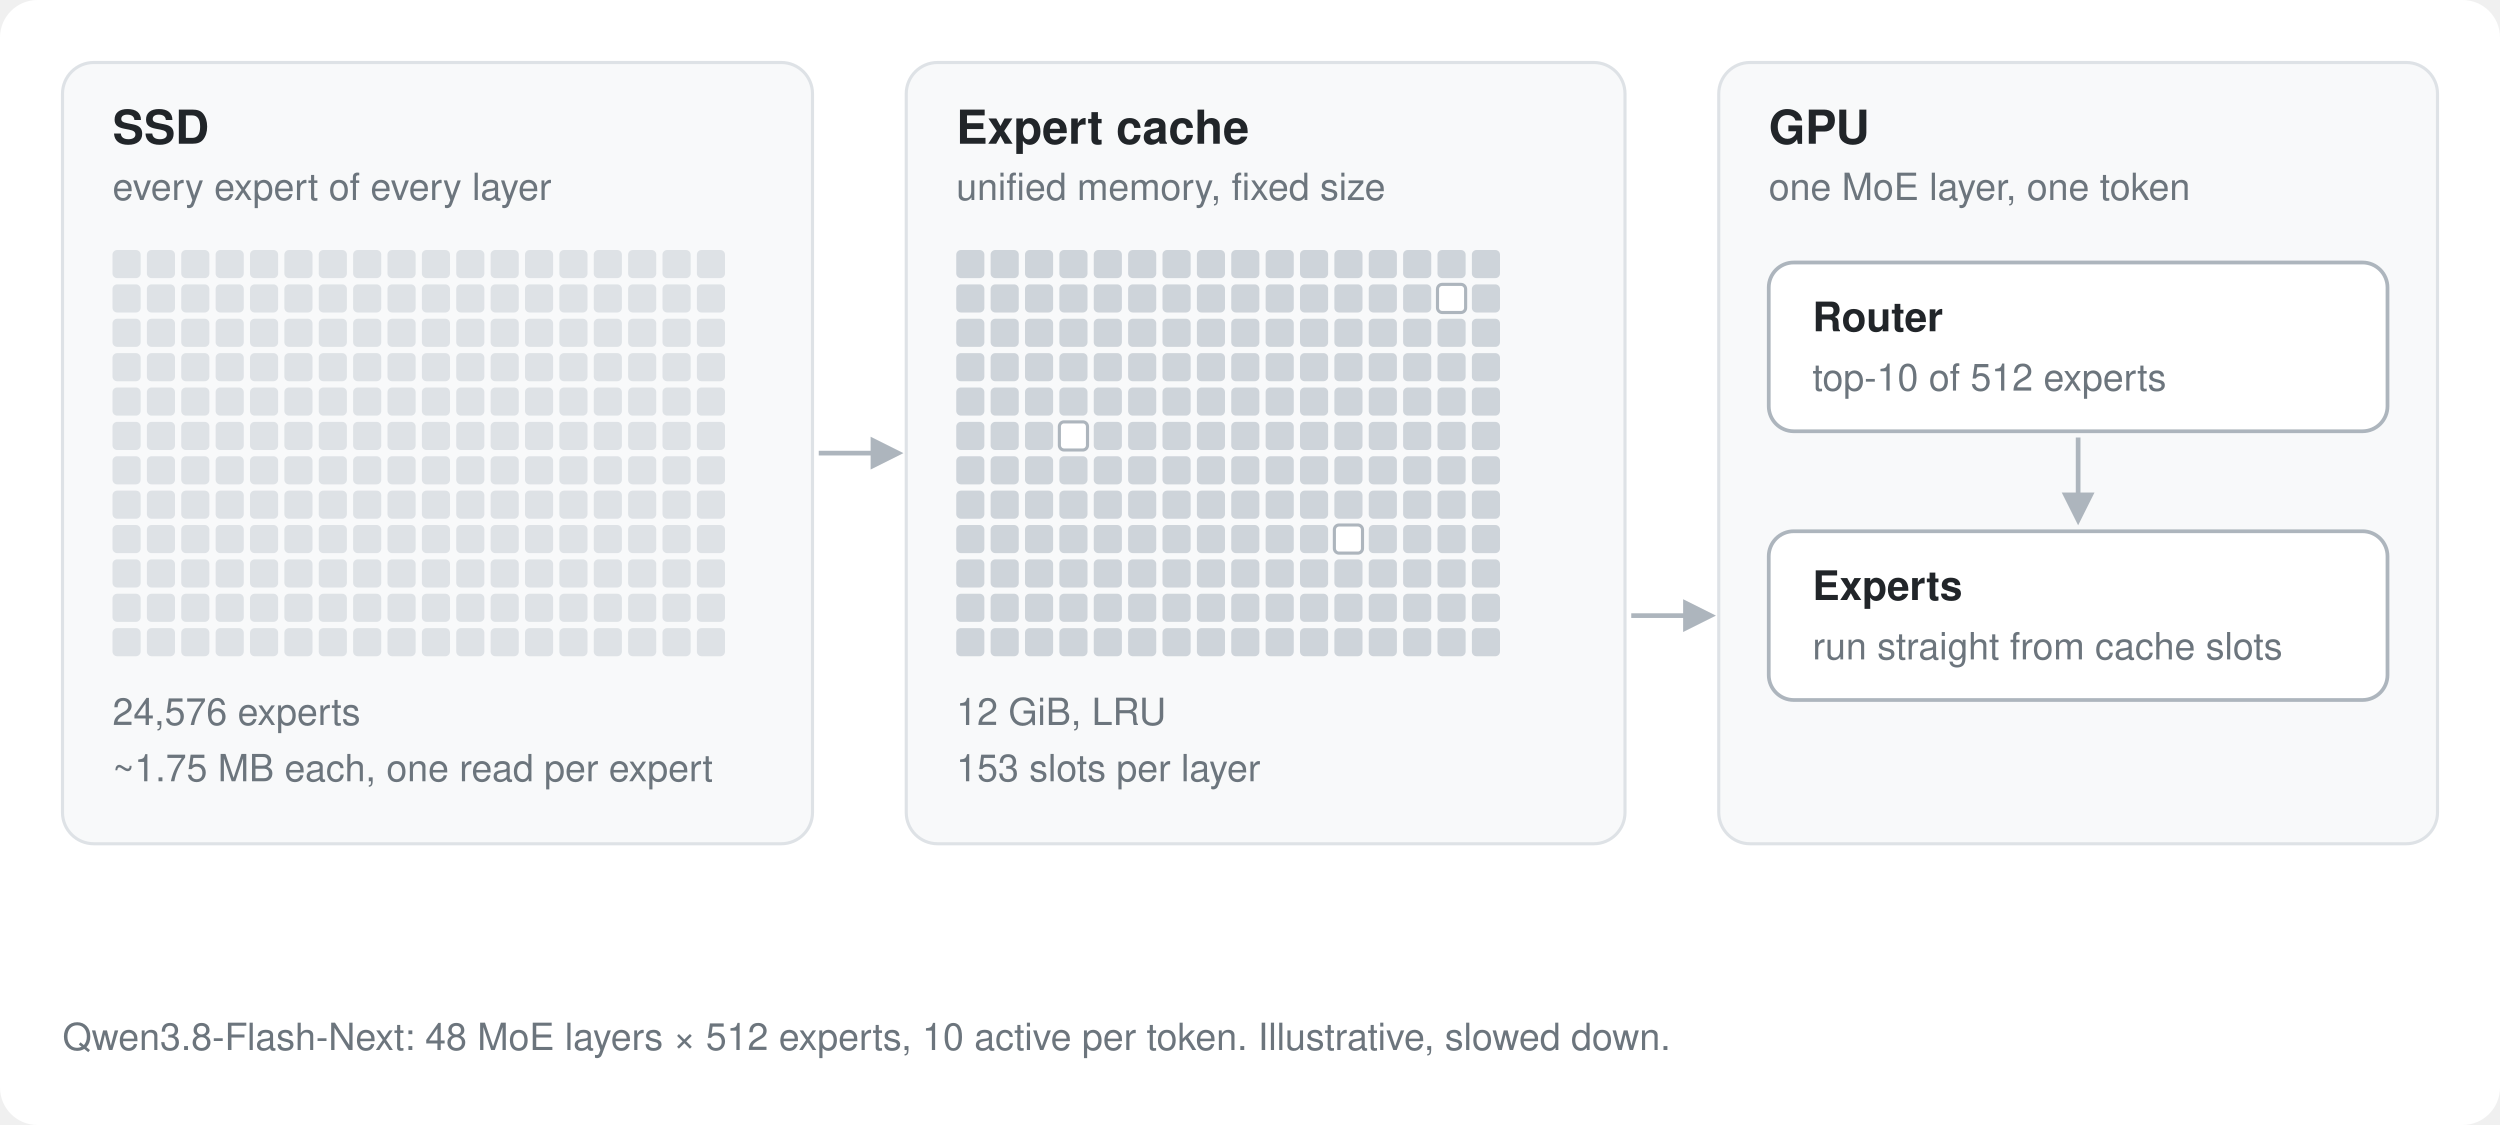
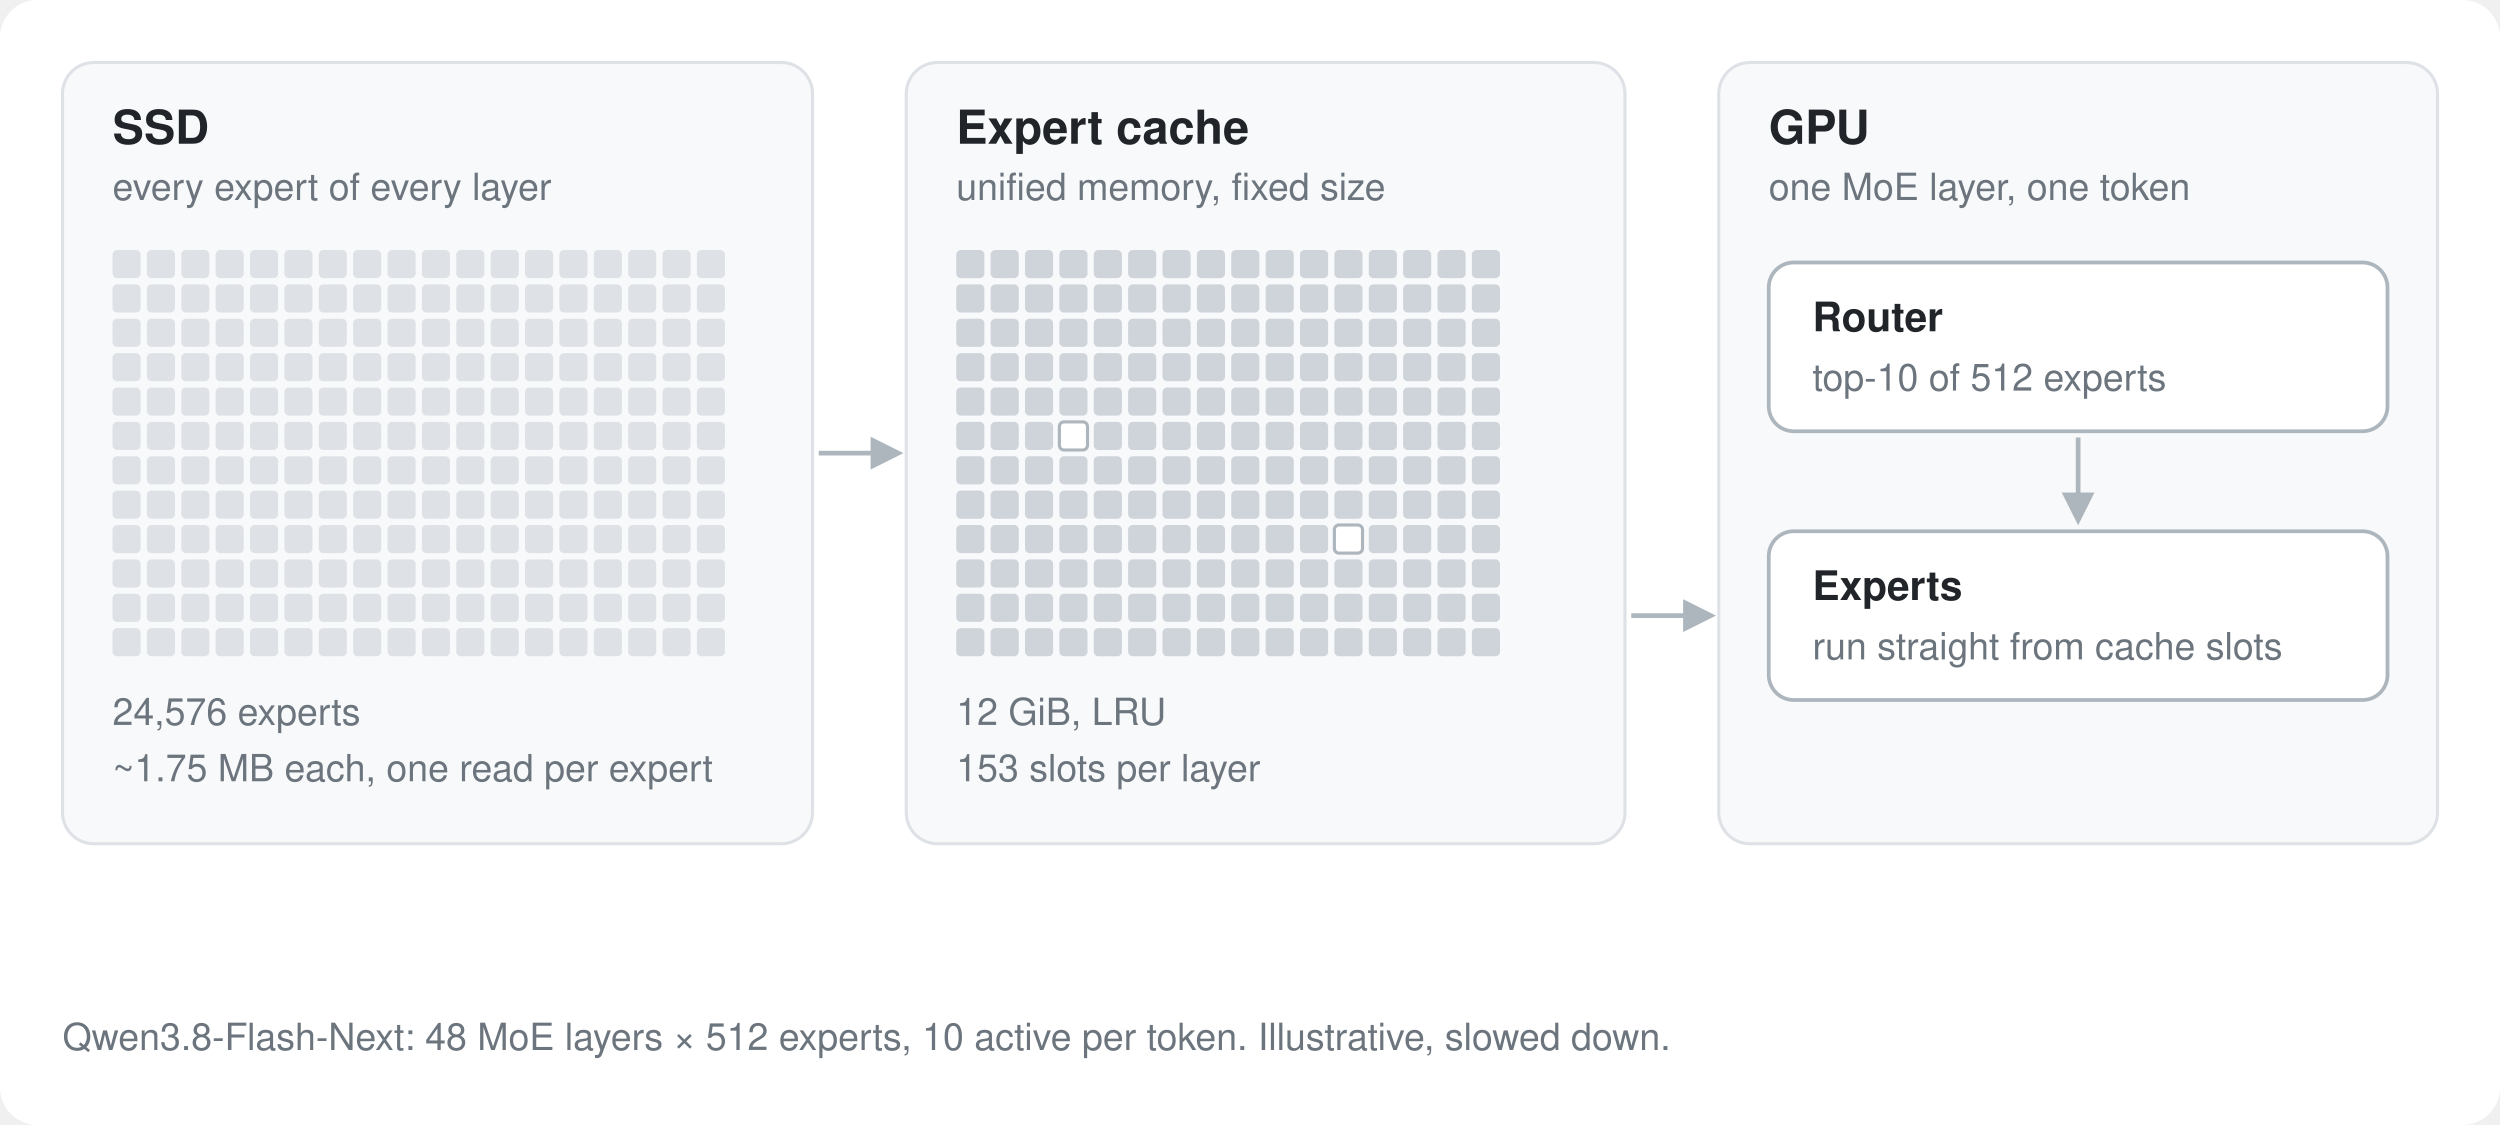
<svg xmlns="http://www.w3.org/2000/svg" viewBox="0 0 800 360" width="800" height="360" role="img" aria-labelledby="title desc">
  <style>
    text { font-family: -apple-system, BlinkMacSystemFont, "Segoe UI", Helvetica, Arial, sans-serif; fill: #212529; }
    .title { font-size: 15px; font-weight: 600; }
    .small { font-size: 12px; fill: #6c757d; }
    .label { font-size: 13px; font-weight: 600; }
    .panel { fill: #f8f9fa; stroke: #dee2e6; stroke-width: 1; }
    .cell { fill: #dee2e6; }
    .slot { fill: #ced4da; }
    .free { fill: #ffffff; stroke: #adb5bd; stroke-width: 1; }
    .box { fill: #ffffff; stroke: #adb5bd; stroke-width: 1.2; }
    .arrow { stroke: #adb5bd; stroke-width: 1.5; fill: none; marker-end: url(#head); }
    .hit { fill: #12b886; opacity: 0; animation: hit 8s infinite; }
    .miss-src { fill: #f76707; opacity: 0; animation: misssrc 8s infinite; }
    .miss { fill: #f76707; opacity: 0; }
    .guess { fill: #7048e8; opacity: 0; }
    .glow-router { fill: #e6fcf5; stroke: #12b886; stroke-width: 2; opacity: 0; animation: router 8s infinite; }
    .glow-compute { fill: #e7f5ff; stroke: #1c7ed6; stroke-width: 2; opacity: 0; animation: compute 8s infinite; }
    .step { font-size: 14px; opacity: 0; }
    .s1 { animation: s1 8s infinite; } .s2 { animation: s2 8s infinite; }
    .s3 { animation: s3 8s infinite; } .s4 { animation: s4 8s infinite; }
    @keyframes router { 0% { opacity: 0; } 4%, 20% { opacity: 1; } 26%, 100% { opacity: 0; } }
-     @keyframes hit { 0%, 8% { opacity: 0; } 12%, 66% { opacity: 1; } 72%, 100% { opacity: 0; } }
+     @keyframes hit { 0%, 8% { opacity: 0; } 12%, 90% { opacity: 1; } 95%, 100% { opacity: 0; } }
    @keyframes misssrc { 0%, 18% { opacity: 0; } 21%, 44% { opacity: 1; } 47%, 100% { opacity: 0; } }
-     @keyframes compute { 0%, 46% { opacity: 0; } 50%, 66% { opacity: 1; } 72%, 100% { opacity: 0; } }
+     @keyframes compute { 0%, 46% { opacity: 0; } 50%, 90% { opacity: 1; } 95%, 100% { opacity: 0; } }
    @keyframes s1 { 0%, 2% { opacity: 0; } 4%, 18% { opacity: 1; } 20%, 100% { opacity: 0; } }
    @keyframes s2 { 0%, 20% { opacity: 0; } 22%, 44% { opacity: 1; } 46%, 100% { opacity: 0; } }
    @keyframes s3 { 0%, 46% { opacity: 0; } 48%, 66% { opacity: 1; } 68%, 100% { opacity: 0; } }
    @keyframes s4 { 0%, 68% { opacity: 0; } 70%, 92% { opacity: 1; } 94%, 100% { opacity: 0; } }
    @media (prefers-reduced-motion: reduce) {
      .hit, .miss-src, .glow-router, .glow-compute, .step { animation: none; }
      .hit { opacity: 1; }
      .s3 { opacity: 1; }
    }
-     @keyframes m0 { 0%, 22% { opacity: 0; transform: translate(0px, 0px); } 24% { opacity: 1; transform: translate(0px, 0px); } 44%, 66% { opacity: 1; transform: translate(259px, 33px); } 72%, 100% { opacity: 0; transform: translate(259px, 33px); } }
+     @keyframes m0 { 0%, 22% { opacity: 0; transform: translate(0px, 0px); } 24% { opacity: 1; transform: translate(0px, 0px); } 44%, 90% { opacity: 1; transform: translate(259px, 33px); } 95%, 100% { opacity: 0; transform: translate(259px, 33px); } }
    .m0 { animation: m0 8s infinite; }
    @media (prefers-reduced-motion: reduce) { .m0 { animation: none; opacity: 1; transform: translate(259px, 33px); } }
-     @keyframes m1 { 0%, 22% { opacity: 0; transform: translate(0px, 0px); } 24% { opacity: 1; transform: translate(0px, 0px); } 44%, 66% { opacity: 1; transform: translate(248px, 11px); } 72%, 100% { opacity: 0; transform: translate(248px, 11px); } }
+     @keyframes m1 { 0%, 22% { opacity: 0; transform: translate(0px, 0px); } 24% { opacity: 1; transform: translate(0px, 0px); } 44%, 90% { opacity: 1; transform: translate(248px, 11px); } 95%, 100% { opacity: 0; transform: translate(248px, 11px); } }
    .m1 { animation: m1 8s infinite; }
    @media (prefers-reduced-motion: reduce) { .m1 { animation: none; opacity: 1; transform: translate(248px, 11px); } }
-     @keyframes g0 { 0%, 68% { opacity: 0; transform: translate(0px, 0px); } 70% { opacity: .9; transform: translate(0px, 0px); } 88% { opacity: .9; transform: translate(336px, -99px); } 94%, 100% { opacity: 0; transform: translate(336px, -99px); } }
+     @keyframes g0 { 0%, 68% { opacity: 0; transform: translate(0px, 0px); } 70% { opacity: .9; transform: translate(0px, 0px); } 88% { opacity: .9; transform: translate(146px, -40px); } 94%, 100% { opacity: 0; transform: translate(146px, -40px); } }
    .g0 { animation: g0 8s infinite; }
  </style>
  <defs>
    <marker id="head" viewBox="0 0 10 10" refX="8" refY="5" markerWidth="7" markerHeight="7" orient="auto">
      <path d="M0,0 L10,5 L0,10 z" fill="#adb5bd" />
    </marker>
  </defs>
  <rect x="0" y="0" width="800" height="360" rx="12" fill="#ffffff" />
  <rect class="panel" x="20" y="20" width="240" height="250" rx="10" />
  <text class="title" x="36" y="46">SSD</text>
  <text class="small" x="36" y="64">every expert of every layer</text>
  <g>
    <rect class="cell" x="36" y="80" width="9" height="9" rx="1.5" />
    <rect class="cell" x="47" y="80" width="9" height="9" rx="1.5" />
    <rect class="cell" x="58" y="80" width="9" height="9" rx="1.5" />
    <rect class="cell" x="69" y="80" width="9" height="9" rx="1.5" />
    <rect class="cell" x="80" y="80" width="9" height="9" rx="1.5" />
    <rect class="cell" x="91" y="80" width="9" height="9" rx="1.5" />
    <rect class="cell" x="102" y="80" width="9" height="9" rx="1.5" />
    <rect class="cell" x="113" y="80" width="9" height="9" rx="1.5" />
    <rect class="cell" x="124" y="80" width="9" height="9" rx="1.5" />
    <rect class="cell" x="135" y="80" width="9" height="9" rx="1.5" />
    <rect class="cell" x="146" y="80" width="9" height="9" rx="1.5" />
    <rect class="cell" x="157" y="80" width="9" height="9" rx="1.5" />
    <rect class="cell" x="168" y="80" width="9" height="9" rx="1.5" />
    <rect class="cell" x="179" y="80" width="9" height="9" rx="1.5" />
    <rect class="cell" x="190" y="80" width="9" height="9" rx="1.5" />
    <rect class="cell" x="201" y="80" width="9" height="9" rx="1.5" />
    <rect class="cell" x="212" y="80" width="9" height="9" rx="1.5" />
    <rect class="cell" x="223" y="80" width="9" height="9" rx="1.5" />
    <rect class="cell" x="36" y="91" width="9" height="9" rx="1.5" />
    <rect class="cell" x="47" y="91" width="9" height="9" rx="1.5" />
    <rect class="cell" x="58" y="91" width="9" height="9" rx="1.5" />
    <rect class="cell" x="69" y="91" width="9" height="9" rx="1.5" />
    <rect class="cell" x="80" y="91" width="9" height="9" rx="1.5" />
    <rect class="cell" x="91" y="91" width="9" height="9" rx="1.5" />
    <rect class="cell" x="102" y="91" width="9" height="9" rx="1.5" />
    <rect class="cell" x="113" y="91" width="9" height="9" rx="1.5" />
    <rect class="cell" x="124" y="91" width="9" height="9" rx="1.5" />
    <rect class="cell" x="135" y="91" width="9" height="9" rx="1.5" />
    <rect class="cell" x="146" y="91" width="9" height="9" rx="1.5" />
    <rect class="cell" x="157" y="91" width="9" height="9" rx="1.5" />
    <rect class="cell" x="168" y="91" width="9" height="9" rx="1.5" />
    <rect class="cell" x="179" y="91" width="9" height="9" rx="1.5" />
    <rect class="cell" x="190" y="91" width="9" height="9" rx="1.5" />
    <rect class="cell" x="201" y="91" width="9" height="9" rx="1.5" />
    <rect class="cell" x="212" y="91" width="9" height="9" rx="1.5" />
    <rect class="cell" x="223" y="91" width="9" height="9" rx="1.5" />
    <rect class="cell" x="36" y="102" width="9" height="9" rx="1.5" />
    <rect class="cell" x="47" y="102" width="9" height="9" rx="1.5" />
    <rect class="cell" x="58" y="102" width="9" height="9" rx="1.5" />
    <rect class="cell" x="69" y="102" width="9" height="9" rx="1.5" />
    <rect class="cell" x="80" y="102" width="9" height="9" rx="1.5" />
    <rect class="cell" x="91" y="102" width="9" height="9" rx="1.5" />
    <rect class="cell" x="102" y="102" width="9" height="9" rx="1.5" />
    <rect class="cell" x="113" y="102" width="9" height="9" rx="1.5" />
    <rect class="cell" x="124" y="102" width="9" height="9" rx="1.5" />
    <rect class="cell" x="135" y="102" width="9" height="9" rx="1.5" />
    <rect class="cell" x="146" y="102" width="9" height="9" rx="1.5" />
    <rect class="cell" x="157" y="102" width="9" height="9" rx="1.5" />
    <rect class="cell" x="168" y="102" width="9" height="9" rx="1.5" />
    <rect class="cell" x="179" y="102" width="9" height="9" rx="1.5" />
    <rect class="cell" x="190" y="102" width="9" height="9" rx="1.5" />
    <rect class="cell" x="201" y="102" width="9" height="9" rx="1.5" />
    <rect class="cell" x="212" y="102" width="9" height="9" rx="1.5" />
    <rect class="cell" x="223" y="102" width="9" height="9" rx="1.5" />
    <rect class="cell" x="36" y="113" width="9" height="9" rx="1.5" />
    <rect class="cell" x="47" y="113" width="9" height="9" rx="1.5" />
    <rect class="cell" x="58" y="113" width="9" height="9" rx="1.5" />
    <rect class="cell" x="69" y="113" width="9" height="9" rx="1.5" />
    <rect class="cell" x="80" y="113" width="9" height="9" rx="1.5" />
    <rect class="cell" x="91" y="113" width="9" height="9" rx="1.5" />
    <rect class="cell" x="102" y="113" width="9" height="9" rx="1.5" />
    <rect class="cell" x="113" y="113" width="9" height="9" rx="1.5" />
    <rect class="cell" x="124" y="113" width="9" height="9" rx="1.5" />
    <rect class="cell" x="135" y="113" width="9" height="9" rx="1.5" />
    <rect class="cell" x="146" y="113" width="9" height="9" rx="1.5" />
    <rect class="cell" x="157" y="113" width="9" height="9" rx="1.5" />
    <rect class="cell" x="168" y="113" width="9" height="9" rx="1.5" />
    <rect class="cell" x="179" y="113" width="9" height="9" rx="1.5" />
    <rect class="cell" x="190" y="113" width="9" height="9" rx="1.5" />
    <rect class="cell" x="201" y="113" width="9" height="9" rx="1.5" />
    <rect class="cell" x="212" y="113" width="9" height="9" rx="1.5" />
    <rect class="cell" x="223" y="113" width="9" height="9" rx="1.5" />
    <rect class="cell" x="36" y="124" width="9" height="9" rx="1.5" />
    <rect class="cell" x="47" y="124" width="9" height="9" rx="1.5" />
    <rect class="cell" x="58" y="124" width="9" height="9" rx="1.5" />
    <rect class="cell" x="69" y="124" width="9" height="9" rx="1.5" />
    <rect class="cell" x="80" y="124" width="9" height="9" rx="1.5" />
    <rect class="cell" x="91" y="124" width="9" height="9" rx="1.5" />
    <rect class="cell" x="102" y="124" width="9" height="9" rx="1.5" />
    <rect class="cell" x="113" y="124" width="9" height="9" rx="1.5" />
    <rect class="cell" x="124" y="124" width="9" height="9" rx="1.5" />
    <rect class="cell" x="135" y="124" width="9" height="9" rx="1.5" />
    <rect class="cell" x="146" y="124" width="9" height="9" rx="1.5" />
    <rect class="cell" x="157" y="124" width="9" height="9" rx="1.5" />
    <rect class="cell" x="168" y="124" width="9" height="9" rx="1.5" />
    <rect class="cell" x="179" y="124" width="9" height="9" rx="1.5" />
    <rect class="cell" x="190" y="124" width="9" height="9" rx="1.5" />
    <rect class="cell" x="201" y="124" width="9" height="9" rx="1.5" />
    <rect class="cell" x="212" y="124" width="9" height="9" rx="1.5" />
    <rect class="cell" x="223" y="124" width="9" height="9" rx="1.5" />
    <rect class="cell" x="36" y="135" width="9" height="9" rx="1.5" />
    <rect class="cell" x="47" y="135" width="9" height="9" rx="1.5" />
    <rect class="cell" x="58" y="135" width="9" height="9" rx="1.5" />
    <rect class="cell" x="69" y="135" width="9" height="9" rx="1.5" />
    <rect class="cell" x="80" y="135" width="9" height="9" rx="1.5" />
    <rect class="cell" x="91" y="135" width="9" height="9" rx="1.5" />
    <rect class="cell" x="102" y="135" width="9" height="9" rx="1.5" />
    <rect class="cell" x="113" y="135" width="9" height="9" rx="1.5" />
    <rect class="cell" x="124" y="135" width="9" height="9" rx="1.5" />
    <rect class="cell" x="135" y="135" width="9" height="9" rx="1.5" />
    <rect class="cell" x="146" y="135" width="9" height="9" rx="1.5" />
    <rect class="cell" x="157" y="135" width="9" height="9" rx="1.5" />
    <rect class="cell" x="168" y="135" width="9" height="9" rx="1.5" />
    <rect class="cell" x="179" y="135" width="9" height="9" rx="1.5" />
    <rect class="cell" x="190" y="135" width="9" height="9" rx="1.5" />
    <rect class="cell" x="201" y="135" width="9" height="9" rx="1.5" />
    <rect class="cell" x="212" y="135" width="9" height="9" rx="1.5" />
    <rect class="cell" x="223" y="135" width="9" height="9" rx="1.5" />
    <rect class="cell" x="36" y="146" width="9" height="9" rx="1.5" />
    <rect class="cell" x="47" y="146" width="9" height="9" rx="1.5" />
    <rect class="cell" x="58" y="146" width="9" height="9" rx="1.5" />
    <rect class="cell" x="69" y="146" width="9" height="9" rx="1.5" />
    <rect class="cell" x="80" y="146" width="9" height="9" rx="1.5" />
    <rect class="cell" x="91" y="146" width="9" height="9" rx="1.5" />
    <rect class="cell" x="102" y="146" width="9" height="9" rx="1.5" />
    <rect class="cell" x="113" y="146" width="9" height="9" rx="1.5" />
    <rect class="cell" x="124" y="146" width="9" height="9" rx="1.5" />
    <rect class="cell" x="135" y="146" width="9" height="9" rx="1.5" />
    <rect class="cell" x="146" y="146" width="9" height="9" rx="1.5" />
    <rect class="cell" x="157" y="146" width="9" height="9" rx="1.5" />
    <rect class="cell" x="168" y="146" width="9" height="9" rx="1.5" />
    <rect class="cell" x="179" y="146" width="9" height="9" rx="1.5" />
    <rect class="cell" x="190" y="146" width="9" height="9" rx="1.5" />
    <rect class="cell" x="201" y="146" width="9" height="9" rx="1.5" />
    <rect class="cell" x="212" y="146" width="9" height="9" rx="1.5" />
    <rect class="cell" x="223" y="146" width="9" height="9" rx="1.5" />
    <rect class="cell" x="36" y="157" width="9" height="9" rx="1.5" />
    <rect class="cell" x="47" y="157" width="9" height="9" rx="1.5" />
    <rect class="cell" x="58" y="157" width="9" height="9" rx="1.5" />
    <rect class="cell" x="69" y="157" width="9" height="9" rx="1.5" />
    <rect class="cell" x="80" y="157" width="9" height="9" rx="1.5" />
    <rect class="cell" x="91" y="157" width="9" height="9" rx="1.5" />
    <rect class="cell" x="102" y="157" width="9" height="9" rx="1.5" />
    <rect class="cell" x="113" y="157" width="9" height="9" rx="1.5" />
    <rect class="cell" x="124" y="157" width="9" height="9" rx="1.5" />
    <rect class="cell" x="135" y="157" width="9" height="9" rx="1.5" />
    <rect class="cell" x="146" y="157" width="9" height="9" rx="1.5" />
    <rect class="cell" x="157" y="157" width="9" height="9" rx="1.5" />
    <rect class="cell" x="168" y="157" width="9" height="9" rx="1.5" />
    <rect class="cell" x="179" y="157" width="9" height="9" rx="1.5" />
    <rect class="cell" x="190" y="157" width="9" height="9" rx="1.5" />
    <rect class="cell" x="201" y="157" width="9" height="9" rx="1.5" />
    <rect class="cell" x="212" y="157" width="9" height="9" rx="1.5" />
    <rect class="cell" x="223" y="157" width="9" height="9" rx="1.5" />
    <rect class="cell" x="36" y="168" width="9" height="9" rx="1.5" />
    <rect class="cell" x="47" y="168" width="9" height="9" rx="1.5" />
    <rect class="cell" x="58" y="168" width="9" height="9" rx="1.5" />
    <rect class="cell" x="69" y="168" width="9" height="9" rx="1.5" />
    <rect class="cell" x="80" y="168" width="9" height="9" rx="1.5" />
    <rect class="cell" x="91" y="168" width="9" height="9" rx="1.5" />
    <rect class="cell" x="102" y="168" width="9" height="9" rx="1.5" />
    <rect class="cell" x="113" y="168" width="9" height="9" rx="1.5" />
    <rect class="cell" x="124" y="168" width="9" height="9" rx="1.5" />
    <rect class="cell" x="135" y="168" width="9" height="9" rx="1.5" />
    <rect class="cell" x="146" y="168" width="9" height="9" rx="1.5" />
    <rect class="cell" x="157" y="168" width="9" height="9" rx="1.5" />
    <rect class="cell" x="168" y="168" width="9" height="9" rx="1.5" />
    <rect class="cell" x="179" y="168" width="9" height="9" rx="1.5" />
    <rect class="cell" x="190" y="168" width="9" height="9" rx="1.5" />
    <rect class="cell" x="201" y="168" width="9" height="9" rx="1.5" />
    <rect class="cell" x="212" y="168" width="9" height="9" rx="1.5" />
    <rect class="cell" x="223" y="168" width="9" height="9" rx="1.5" />
    <rect class="cell" x="36" y="179" width="9" height="9" rx="1.5" />
    <rect class="cell" x="47" y="179" width="9" height="9" rx="1.5" />
    <rect class="cell" x="58" y="179" width="9" height="9" rx="1.5" />
    <rect class="cell" x="69" y="179" width="9" height="9" rx="1.5" />
    <rect class="cell" x="80" y="179" width="9" height="9" rx="1.5" />
    <rect class="cell" x="91" y="179" width="9" height="9" rx="1.5" />
    <rect class="cell" x="102" y="179" width="9" height="9" rx="1.5" />
    <rect class="cell" x="113" y="179" width="9" height="9" rx="1.5" />
    <rect class="cell" x="124" y="179" width="9" height="9" rx="1.5" />
    <rect class="cell" x="135" y="179" width="9" height="9" rx="1.5" />
    <rect class="cell" x="146" y="179" width="9" height="9" rx="1.5" />
    <rect class="cell" x="157" y="179" width="9" height="9" rx="1.5" />
    <rect class="cell" x="168" y="179" width="9" height="9" rx="1.5" />
    <rect class="cell" x="179" y="179" width="9" height="9" rx="1.5" />
    <rect class="cell" x="190" y="179" width="9" height="9" rx="1.5" />
    <rect class="cell" x="201" y="179" width="9" height="9" rx="1.5" />
    <rect class="cell" x="212" y="179" width="9" height="9" rx="1.5" />
    <rect class="cell" x="223" y="179" width="9" height="9" rx="1.5" />
    <rect class="cell" x="36" y="190" width="9" height="9" rx="1.5" />
    <rect class="cell" x="47" y="190" width="9" height="9" rx="1.5" />
    <rect class="cell" x="58" y="190" width="9" height="9" rx="1.5" />
    <rect class="cell" x="69" y="190" width="9" height="9" rx="1.5" />
    <rect class="cell" x="80" y="190" width="9" height="9" rx="1.5" />
    <rect class="cell" x="91" y="190" width="9" height="9" rx="1.5" />
    <rect class="cell" x="102" y="190" width="9" height="9" rx="1.5" />
    <rect class="cell" x="113" y="190" width="9" height="9" rx="1.5" />
    <rect class="cell" x="124" y="190" width="9" height="9" rx="1.5" />
    <rect class="cell" x="135" y="190" width="9" height="9" rx="1.5" />
    <rect class="cell" x="146" y="190" width="9" height="9" rx="1.5" />
    <rect class="cell" x="157" y="190" width="9" height="9" rx="1.5" />
    <rect class="cell" x="168" y="190" width="9" height="9" rx="1.5" />
    <rect class="cell" x="179" y="190" width="9" height="9" rx="1.5" />
    <rect class="cell" x="190" y="190" width="9" height="9" rx="1.5" />
    <rect class="cell" x="201" y="190" width="9" height="9" rx="1.5" />
    <rect class="cell" x="212" y="190" width="9" height="9" rx="1.5" />
    <rect class="cell" x="223" y="190" width="9" height="9" rx="1.5" />
    <rect class="cell" x="36" y="201" width="9" height="9" rx="1.5" />
    <rect class="cell" x="47" y="201" width="9" height="9" rx="1.5" />
    <rect class="cell" x="58" y="201" width="9" height="9" rx="1.5" />
    <rect class="cell" x="69" y="201" width="9" height="9" rx="1.5" />
    <rect class="cell" x="80" y="201" width="9" height="9" rx="1.5" />
    <rect class="cell" x="91" y="201" width="9" height="9" rx="1.5" />
    <rect class="cell" x="102" y="201" width="9" height="9" rx="1.5" />
    <rect class="cell" x="113" y="201" width="9" height="9" rx="1.5" />
    <rect class="cell" x="124" y="201" width="9" height="9" rx="1.5" />
    <rect class="cell" x="135" y="201" width="9" height="9" rx="1.5" />
    <rect class="cell" x="146" y="201" width="9" height="9" rx="1.5" />
    <rect class="cell" x="157" y="201" width="9" height="9" rx="1.5" />
    <rect class="cell" x="168" y="201" width="9" height="9" rx="1.5" />
    <rect class="cell" x="179" y="201" width="9" height="9" rx="1.5" />
    <rect class="cell" x="190" y="201" width="9" height="9" rx="1.5" />
    <rect class="cell" x="201" y="201" width="9" height="9" rx="1.5" />
    <rect class="cell" x="212" y="201" width="9" height="9" rx="1.5" />
    <rect class="cell" x="223" y="201" width="9" height="9" rx="1.5" />
  </g>
  <text class="small" x="36" y="232">24,576 experts</text>
  <text class="small" x="36" y="250">~1.75 MB each, one read per expert</text>
  <rect class="panel" x="290" y="20" width="230" height="250" rx="10" />
  <text class="title" x="306" y="46">Expert cache</text>
  <text class="small" x="306" y="64">unified memory, fixed size</text>
  <g>
    <rect class="slot" x="306" y="80" width="9" height="9" rx="1.5" />
    <rect class="slot" x="317" y="80" width="9" height="9" rx="1.5" />
    <rect class="slot" x="328" y="80" width="9" height="9" rx="1.5" />
    <rect class="slot" x="339" y="80" width="9" height="9" rx="1.5" />
    <rect class="slot" x="350" y="80" width="9" height="9" rx="1.5" />
    <rect class="slot" x="361" y="80" width="9" height="9" rx="1.5" />
    <rect class="slot" x="372" y="80" width="9" height="9" rx="1.5" />
    <rect class="slot" x="383" y="80" width="9" height="9" rx="1.5" />
    <rect class="slot" x="394" y="80" width="9" height="9" rx="1.5" />
    <rect class="slot" x="405" y="80" width="9" height="9" rx="1.5" />
    <rect class="slot" x="416" y="80" width="9" height="9" rx="1.5" />
    <rect class="slot" x="427" y="80" width="9" height="9" rx="1.5" />
    <rect class="slot" x="438" y="80" width="9" height="9" rx="1.5" />
    <rect class="slot" x="449" y="80" width="9" height="9" rx="1.5" />
    <rect class="slot" x="460" y="80" width="9" height="9" rx="1.5" />
    <rect class="slot" x="471" y="80" width="9" height="9" rx="1.5" />
    <rect class="slot" x="306" y="91" width="9" height="9" rx="1.5" />
    <rect class="slot" x="317" y="91" width="9" height="9" rx="1.5" />
    <rect class="slot" x="328" y="91" width="9" height="9" rx="1.5" />
    <rect class="slot" x="339" y="91" width="9" height="9" rx="1.5" />
    <rect class="slot" x="350" y="91" width="9" height="9" rx="1.5" />
    <rect class="slot" x="361" y="91" width="9" height="9" rx="1.5" />
    <rect class="slot" x="372" y="91" width="9" height="9" rx="1.5" />
    <rect class="slot" x="383" y="91" width="9" height="9" rx="1.5" />
    <rect class="slot" x="394" y="91" width="9" height="9" rx="1.5" />
    <rect class="slot" x="405" y="91" width="9" height="9" rx="1.5" />
    <rect class="slot" x="416" y="91" width="9" height="9" rx="1.5" />
    <rect class="slot" x="427" y="91" width="9" height="9" rx="1.5" />
    <rect class="slot" x="438" y="91" width="9" height="9" rx="1.5" />
    <rect class="slot" x="449" y="91" width="9" height="9" rx="1.5" />
-     <rect class="free" x="460" y="91" width="9" height="9" rx="1.5" />
+     <rect class="slot" x="460" y="91" width="9" height="9" rx="1.5" />
    <rect class="slot" x="471" y="91" width="9" height="9" rx="1.5" />
    <rect class="slot" x="306" y="102" width="9" height="9" rx="1.5" />
    <rect class="slot" x="317" y="102" width="9" height="9" rx="1.5" />
    <rect class="slot" x="328" y="102" width="9" height="9" rx="1.5" />
    <rect class="slot" x="339" y="102" width="9" height="9" rx="1.5" />
    <rect class="slot" x="350" y="102" width="9" height="9" rx="1.5" />
    <rect class="slot" x="361" y="102" width="9" height="9" rx="1.5" />
    <rect class="slot" x="372" y="102" width="9" height="9" rx="1.5" />
    <rect class="slot" x="383" y="102" width="9" height="9" rx="1.5" />
    <rect class="slot" x="394" y="102" width="9" height="9" rx="1.5" />
    <rect class="slot" x="405" y="102" width="9" height="9" rx="1.5" />
    <rect class="slot" x="416" y="102" width="9" height="9" rx="1.5" />
    <rect class="slot" x="427" y="102" width="9" height="9" rx="1.5" />
    <rect class="slot" x="438" y="102" width="9" height="9" rx="1.5" />
    <rect class="slot" x="449" y="102" width="9" height="9" rx="1.5" />
    <rect class="slot" x="460" y="102" width="9" height="9" rx="1.5" />
    <rect class="slot" x="471" y="102" width="9" height="9" rx="1.5" />
    <rect class="slot" x="306" y="113" width="9" height="9" rx="1.5" />
    <rect class="slot" x="317" y="113" width="9" height="9" rx="1.5" />
    <rect class="slot" x="328" y="113" width="9" height="9" rx="1.5" />
    <rect class="slot" x="339" y="113" width="9" height="9" rx="1.5" />
    <rect class="slot" x="350" y="113" width="9" height="9" rx="1.5" />
    <rect class="slot" x="361" y="113" width="9" height="9" rx="1.5" />
    <rect class="slot" x="372" y="113" width="9" height="9" rx="1.5" />
    <rect class="slot" x="383" y="113" width="9" height="9" rx="1.5" />
    <rect class="slot" x="394" y="113" width="9" height="9" rx="1.5" />
    <rect class="slot" x="405" y="113" width="9" height="9" rx="1.5" />
    <rect class="slot" x="416" y="113" width="9" height="9" rx="1.5" />
    <rect class="slot" x="427" y="113" width="9" height="9" rx="1.5" />
    <rect class="slot" x="438" y="113" width="9" height="9" rx="1.5" />
    <rect class="slot" x="449" y="113" width="9" height="9" rx="1.5" />
    <rect class="slot" x="460" y="113" width="9" height="9" rx="1.5" />
    <rect class="slot" x="471" y="113" width="9" height="9" rx="1.5" />
    <rect class="slot" x="306" y="124" width="9" height="9" rx="1.5" />
    <rect class="slot" x="317" y="124" width="9" height="9" rx="1.5" />
    <rect class="slot" x="328" y="124" width="9" height="9" rx="1.5" />
    <rect class="slot" x="339" y="124" width="9" height="9" rx="1.5" />
    <rect class="slot" x="350" y="124" width="9" height="9" rx="1.5" />
    <rect class="slot" x="361" y="124" width="9" height="9" rx="1.5" />
    <rect class="slot" x="372" y="124" width="9" height="9" rx="1.5" />
    <rect class="slot" x="383" y="124" width="9" height="9" rx="1.5" />
    <rect class="slot" x="394" y="124" width="9" height="9" rx="1.5" />
    <rect class="slot" x="405" y="124" width="9" height="9" rx="1.5" />
    <rect class="slot" x="416" y="124" width="9" height="9" rx="1.5" />
    <rect class="slot" x="427" y="124" width="9" height="9" rx="1.5" />
    <rect class="slot" x="438" y="124" width="9" height="9" rx="1.5" />
    <rect class="slot" x="449" y="124" width="9" height="9" rx="1.5" />
    <rect class="slot" x="460" y="124" width="9" height="9" rx="1.5" />
    <rect class="slot" x="471" y="124" width="9" height="9" rx="1.5" />
    <rect class="slot" x="306" y="135" width="9" height="9" rx="1.5" />
    <rect class="slot" x="317" y="135" width="9" height="9" rx="1.5" />
    <rect class="slot" x="328" y="135" width="9" height="9" rx="1.5" />
    <rect class="free" x="339" y="135" width="9" height="9" rx="1.5" />
    <rect class="slot" x="350" y="135" width="9" height="9" rx="1.5" />
    <rect class="slot" x="361" y="135" width="9" height="9" rx="1.5" />
    <rect class="slot" x="372" y="135" width="9" height="9" rx="1.5" />
    <rect class="slot" x="383" y="135" width="9" height="9" rx="1.5" />
    <rect class="slot" x="394" y="135" width="9" height="9" rx="1.5" />
    <rect class="slot" x="405" y="135" width="9" height="9" rx="1.5" />
    <rect class="slot" x="416" y="135" width="9" height="9" rx="1.5" />
    <rect class="slot" x="427" y="135" width="9" height="9" rx="1.5" />
    <rect class="slot" x="438" y="135" width="9" height="9" rx="1.5" />
    <rect class="slot" x="449" y="135" width="9" height="9" rx="1.5" />
    <rect class="slot" x="460" y="135" width="9" height="9" rx="1.5" />
    <rect class="slot" x="471" y="135" width="9" height="9" rx="1.5" />
    <rect class="slot" x="306" y="146" width="9" height="9" rx="1.5" />
    <rect class="slot" x="317" y="146" width="9" height="9" rx="1.5" />
    <rect class="slot" x="328" y="146" width="9" height="9" rx="1.5" />
    <rect class="slot" x="339" y="146" width="9" height="9" rx="1.5" />
    <rect class="slot" x="350" y="146" width="9" height="9" rx="1.5" />
    <rect class="slot" x="361" y="146" width="9" height="9" rx="1.5" />
    <rect class="slot" x="372" y="146" width="9" height="9" rx="1.5" />
    <rect class="slot" x="383" y="146" width="9" height="9" rx="1.5" />
    <rect class="slot" x="394" y="146" width="9" height="9" rx="1.5" />
    <rect class="slot" x="405" y="146" width="9" height="9" rx="1.5" />
    <rect class="slot" x="416" y="146" width="9" height="9" rx="1.5" />
    <rect class="slot" x="427" y="146" width="9" height="9" rx="1.5" />
    <rect class="slot" x="438" y="146" width="9" height="9" rx="1.5" />
    <rect class="slot" x="449" y="146" width="9" height="9" rx="1.5" />
    <rect class="slot" x="460" y="146" width="9" height="9" rx="1.5" />
    <rect class="slot" x="471" y="146" width="9" height="9" rx="1.5" />
    <rect class="slot" x="306" y="157" width="9" height="9" rx="1.5" />
    <rect class="slot" x="317" y="157" width="9" height="9" rx="1.5" />
    <rect class="slot" x="328" y="157" width="9" height="9" rx="1.5" />
    <rect class="slot" x="339" y="157" width="9" height="9" rx="1.5" />
    <rect class="slot" x="350" y="157" width="9" height="9" rx="1.5" />
    <rect class="slot" x="361" y="157" width="9" height="9" rx="1.5" />
    <rect class="slot" x="372" y="157" width="9" height="9" rx="1.5" />
    <rect class="slot" x="383" y="157" width="9" height="9" rx="1.5" />
    <rect class="slot" x="394" y="157" width="9" height="9" rx="1.5" />
    <rect class="slot" x="405" y="157" width="9" height="9" rx="1.5" />
    <rect class="slot" x="416" y="157" width="9" height="9" rx="1.5" />
    <rect class="slot" x="427" y="157" width="9" height="9" rx="1.5" />
    <rect class="slot" x="438" y="157" width="9" height="9" rx="1.5" />
    <rect class="slot" x="449" y="157" width="9" height="9" rx="1.5" />
    <rect class="slot" x="460" y="157" width="9" height="9" rx="1.5" />
    <rect class="slot" x="471" y="157" width="9" height="9" rx="1.5" />
    <rect class="slot" x="306" y="168" width="9" height="9" rx="1.5" />
    <rect class="slot" x="317" y="168" width="9" height="9" rx="1.5" />
    <rect class="slot" x="328" y="168" width="9" height="9" rx="1.5" />
    <rect class="slot" x="339" y="168" width="9" height="9" rx="1.5" />
    <rect class="slot" x="350" y="168" width="9" height="9" rx="1.5" />
    <rect class="slot" x="361" y="168" width="9" height="9" rx="1.5" />
    <rect class="slot" x="372" y="168" width="9" height="9" rx="1.5" />
    <rect class="slot" x="383" y="168" width="9" height="9" rx="1.5" />
    <rect class="slot" x="394" y="168" width="9" height="9" rx="1.5" />
    <rect class="slot" x="405" y="168" width="9" height="9" rx="1.5" />
    <rect class="slot" x="416" y="168" width="9" height="9" rx="1.5" />
    <rect class="free" x="427" y="168" width="9" height="9" rx="1.5" />
    <rect class="slot" x="438" y="168" width="9" height="9" rx="1.5" />
    <rect class="slot" x="449" y="168" width="9" height="9" rx="1.5" />
    <rect class="slot" x="460" y="168" width="9" height="9" rx="1.5" />
    <rect class="slot" x="471" y="168" width="9" height="9" rx="1.5" />
    <rect class="slot" x="306" y="179" width="9" height="9" rx="1.5" />
    <rect class="slot" x="317" y="179" width="9" height="9" rx="1.5" />
    <rect class="slot" x="328" y="179" width="9" height="9" rx="1.5" />
    <rect class="slot" x="339" y="179" width="9" height="9" rx="1.5" />
    <rect class="slot" x="350" y="179" width="9" height="9" rx="1.5" />
    <rect class="slot" x="361" y="179" width="9" height="9" rx="1.5" />
    <rect class="slot" x="372" y="179" width="9" height="9" rx="1.5" />
    <rect class="slot" x="383" y="179" width="9" height="9" rx="1.5" />
    <rect class="slot" x="394" y="179" width="9" height="9" rx="1.5" />
    <rect class="slot" x="405" y="179" width="9" height="9" rx="1.5" />
    <rect class="slot" x="416" y="179" width="9" height="9" rx="1.5" />
    <rect class="slot" x="427" y="179" width="9" height="9" rx="1.5" />
    <rect class="slot" x="438" y="179" width="9" height="9" rx="1.5" />
    <rect class="slot" x="449" y="179" width="9" height="9" rx="1.5" />
    <rect class="slot" x="460" y="179" width="9" height="9" rx="1.5" />
    <rect class="slot" x="471" y="179" width="9" height="9" rx="1.5" />
    <rect class="slot" x="306" y="190" width="9" height="9" rx="1.5" />
    <rect class="slot" x="317" y="190" width="9" height="9" rx="1.5" />
    <rect class="slot" x="328" y="190" width="9" height="9" rx="1.5" />
    <rect class="slot" x="339" y="190" width="9" height="9" rx="1.5" />
    <rect class="slot" x="350" y="190" width="9" height="9" rx="1.5" />
    <rect class="slot" x="361" y="190" width="9" height="9" rx="1.5" />
    <rect class="slot" x="372" y="190" width="9" height="9" rx="1.5" />
    <rect class="slot" x="383" y="190" width="9" height="9" rx="1.5" />
    <rect class="slot" x="394" y="190" width="9" height="9" rx="1.5" />
    <rect class="slot" x="405" y="190" width="9" height="9" rx="1.5" />
    <rect class="slot" x="416" y="190" width="9" height="9" rx="1.5" />
    <rect class="slot" x="427" y="190" width="9" height="9" rx="1.5" />
    <rect class="slot" x="438" y="190" width="9" height="9" rx="1.5" />
    <rect class="slot" x="449" y="190" width="9" height="9" rx="1.5" />
    <rect class="slot" x="460" y="190" width="9" height="9" rx="1.5" />
    <rect class="slot" x="471" y="190" width="9" height="9" rx="1.5" />
    <rect class="slot" x="306" y="201" width="9" height="9" rx="1.5" />
    <rect class="slot" x="317" y="201" width="9" height="9" rx="1.5" />
    <rect class="slot" x="328" y="201" width="9" height="9" rx="1.5" />
    <rect class="slot" x="339" y="201" width="9" height="9" rx="1.5" />
    <rect class="slot" x="350" y="201" width="9" height="9" rx="1.5" />
    <rect class="slot" x="361" y="201" width="9" height="9" rx="1.5" />
    <rect class="slot" x="372" y="201" width="9" height="9" rx="1.5" />
    <rect class="slot" x="383" y="201" width="9" height="9" rx="1.5" />
    <rect class="slot" x="394" y="201" width="9" height="9" rx="1.5" />
    <rect class="slot" x="405" y="201" width="9" height="9" rx="1.5" />
    <rect class="slot" x="416" y="201" width="9" height="9" rx="1.5" />
    <rect class="slot" x="427" y="201" width="9" height="9" rx="1.5" />
    <rect class="slot" x="438" y="201" width="9" height="9" rx="1.5" />
    <rect class="slot" x="449" y="201" width="9" height="9" rx="1.5" />
    <rect class="slot" x="460" y="201" width="9" height="9" rx="1.5" />
    <rect class="slot" x="471" y="201" width="9" height="9" rx="1.5" />
  </g>
  <text class="small" x="306" y="232">12 GiB, LRU</text>
  <text class="small" x="306" y="250">153 slots per layer</text>
  <rect class="panel" x="550" y="20" width="230" height="250" rx="10" />
  <text class="title" x="566" y="46">GPU</text>
  <text class="small" x="566" y="64">one MoE layer, one token</text>
  <rect class="box" x="566" y="84" width="198" height="54" rx="8" />
  <rect class="glow-router" x="566" y="84" width="198" height="54" rx="8" />
  <text class="label" x="580" y="106">Router</text>
  <text class="small" x="580" y="125">top-10 of 512 experts</text>
  <rect class="box" x="566" y="170" width="198" height="54" rx="8" />
  <rect class="glow-compute" x="566" y="170" width="198" height="54" rx="8" />
  <text class="label" x="580" y="192">Experts</text>
  <text class="small" x="580" y="211">run straight from cache slots</text>
  <path class="arrow" d="M665 140 L665 166" />
  <path class="arrow" d="M262 145 L287 145" />
  <path class="arrow" d="M522 197 L547 197" />
  <g>
    <rect class="hit" x="328" y="80" width="9" height="9" rx="1.5" />
    <rect class="hit" x="405" y="91" width="9" height="9" rx="1.5" />
    <rect class="hit" x="361" y="102" width="9" height="9" rx="1.5" />
    <rect class="hit" x="449" y="113" width="9" height="9" rx="1.5" />
    <rect class="hit" x="317" y="124" width="9" height="9" rx="1.5" />
    <rect class="hit" x="383" y="146" width="9" height="9" rx="1.5" />
    <rect class="hit" x="350" y="179" width="9" height="9" rx="1.5" />
    <rect class="hit" x="438" y="190" width="9" height="9" rx="1.5" />
    <rect class="miss-src" x="80" y="102" width="9" height="9" rx="1.5" />
    <rect class="miss m0" x="80" y="102" width="9" height="9" rx="1.5" />
    <rect class="miss-src" x="179" y="157" width="9" height="9" rx="1.5" />
    <rect class="miss m1" x="179" y="157" width="9" height="9" rx="1.5" />
    <rect class="guess g0" x="124" y="190" width="9" height="9" rx="1.5" />
  </g>
  <text class="step s1" x="20" y="306">1. The router picks 10 of 512 experts for this layer.</text>
  <text class="step s2" x="20" y="306">2. Eight are already cached (hits). Two misses are read from the SSD into free slots.</text>
  <text class="step s3" x="20" y="306">3. All ten run on the GPU, straight from the cache slots.</text>
-   <text class="step s4" x="20" y="306">4. While the GPU computes, the SSD reads one guessed expert for the next layer.</text>
+   <text class="step s4" x="20" y="306">4. Meanwhile the SSD reads one guessed expert for the next layer; it enters the cache only if used.</text>
  <text class="small" x="20" y="336">Qwen3.8-Flash-Next: 48 MoE layers × 512 experts, 10 active per token. Illustrative, slowed down.</text>
</svg>
